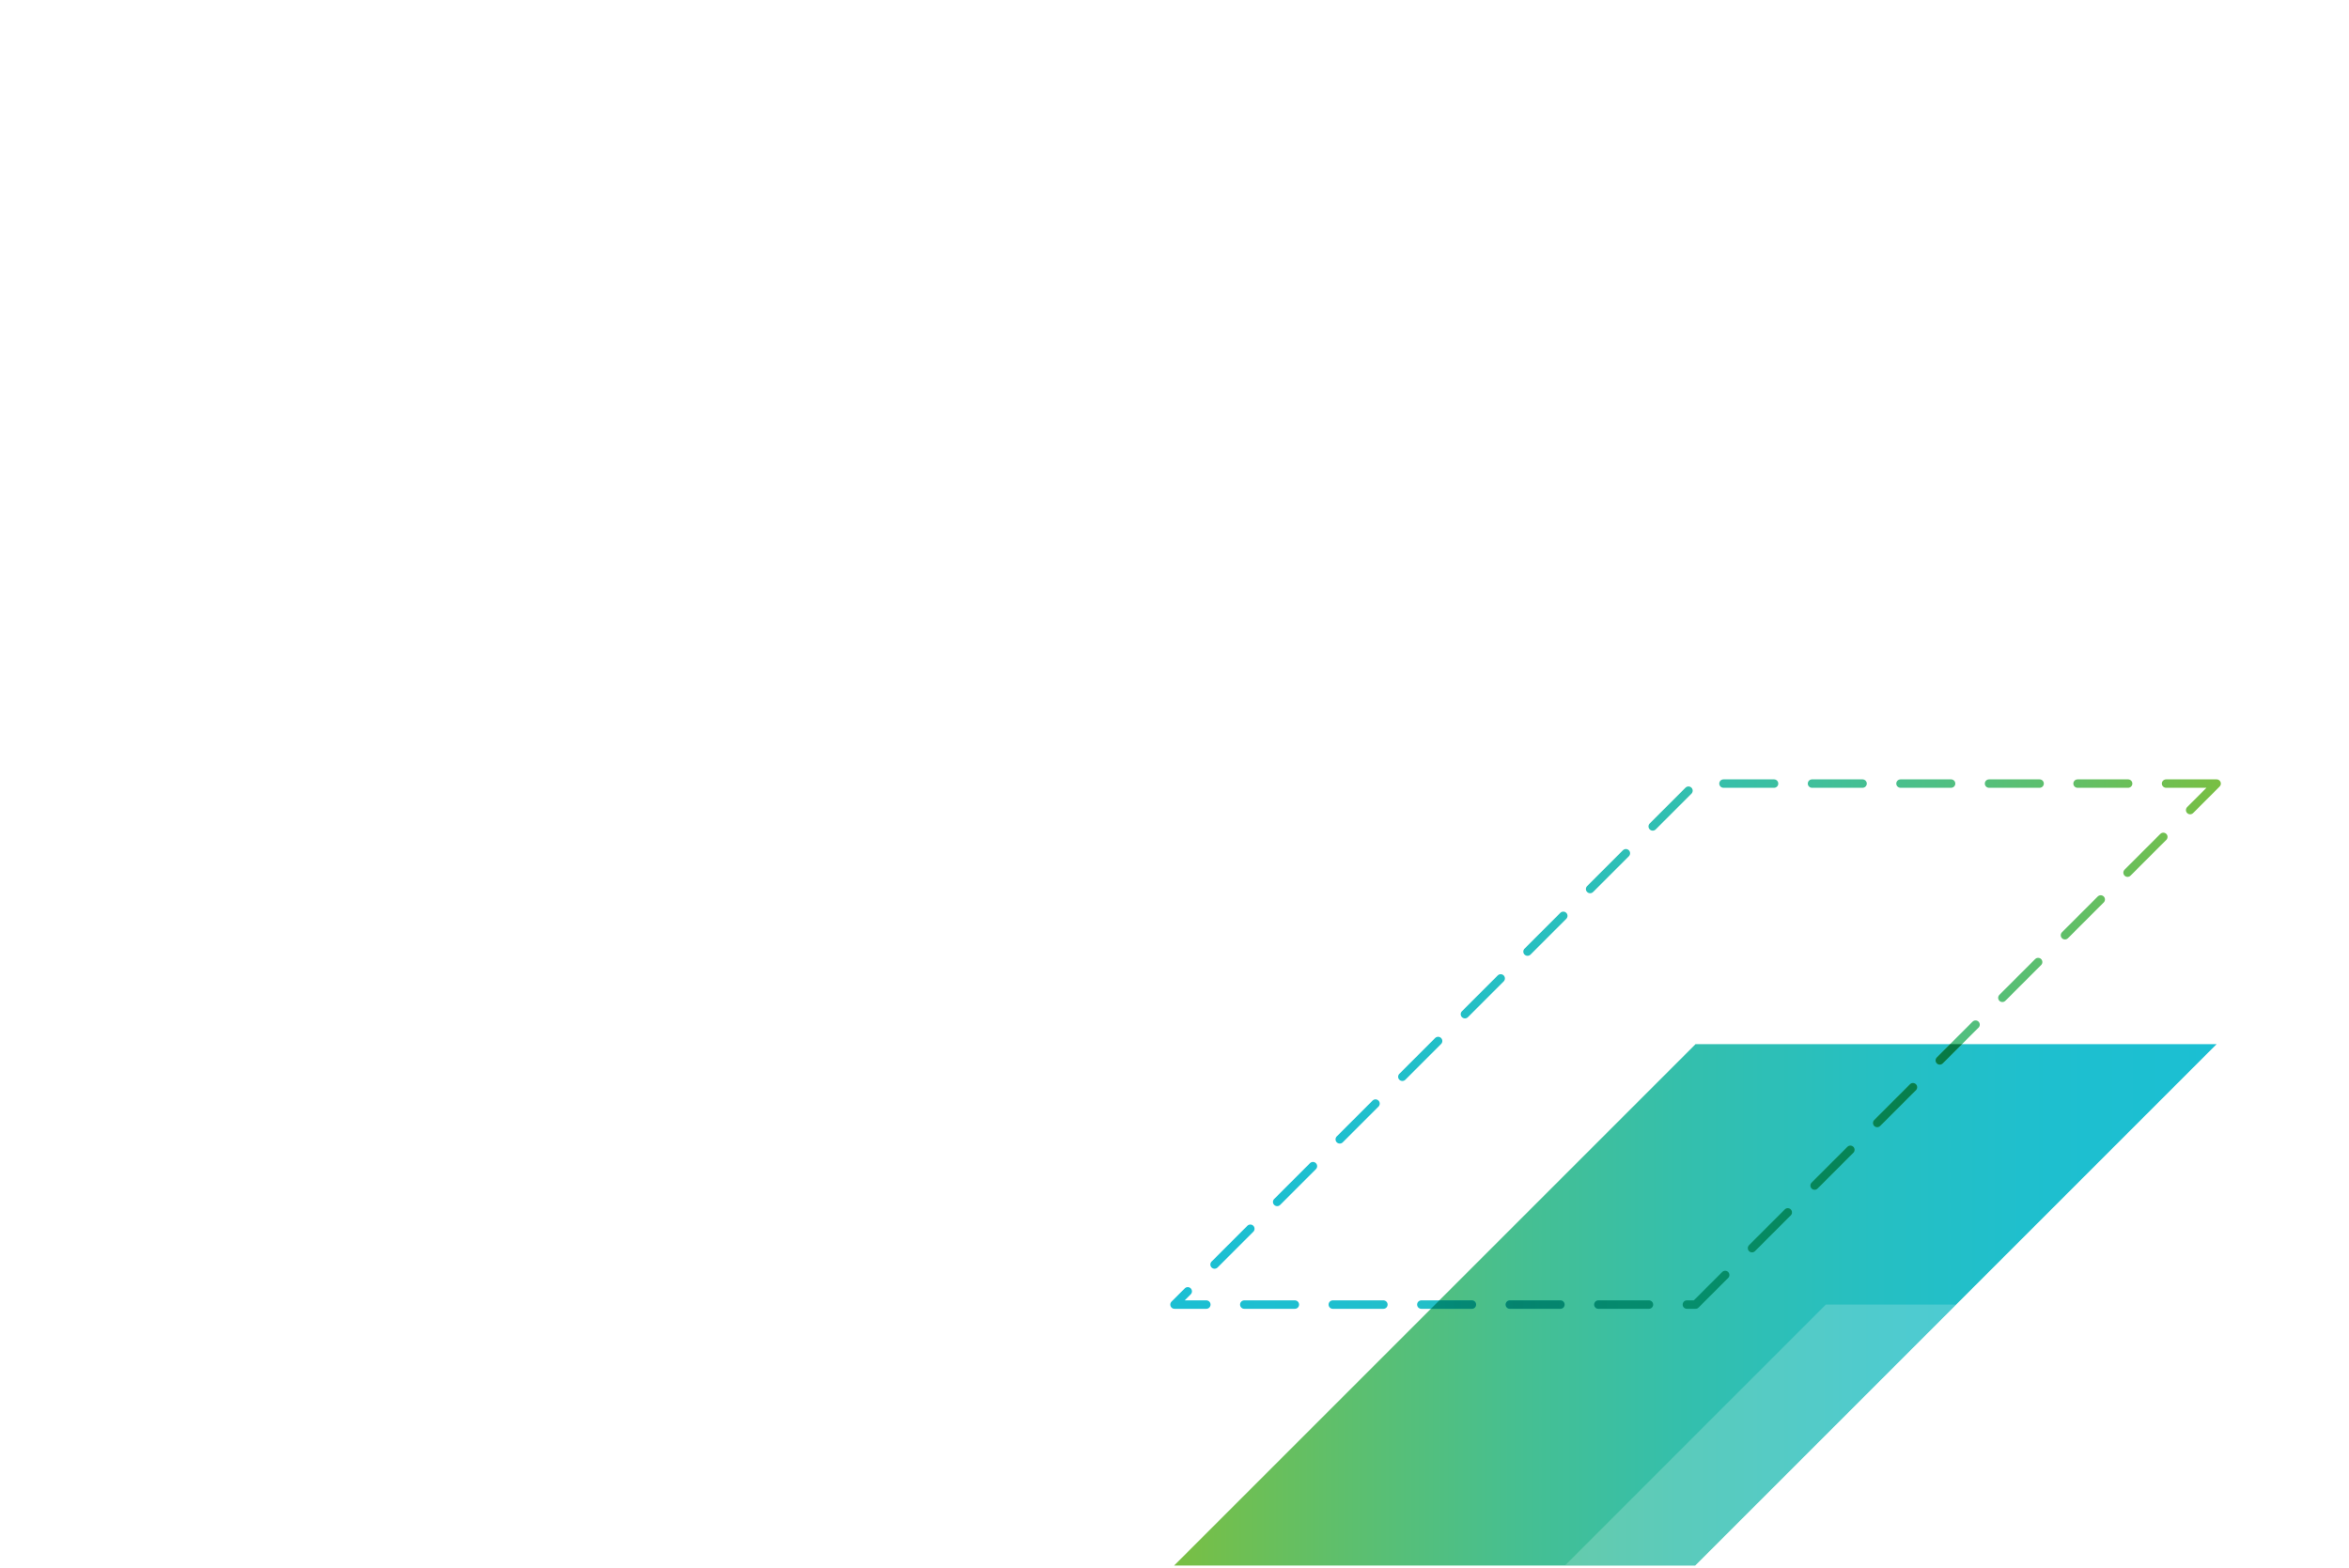
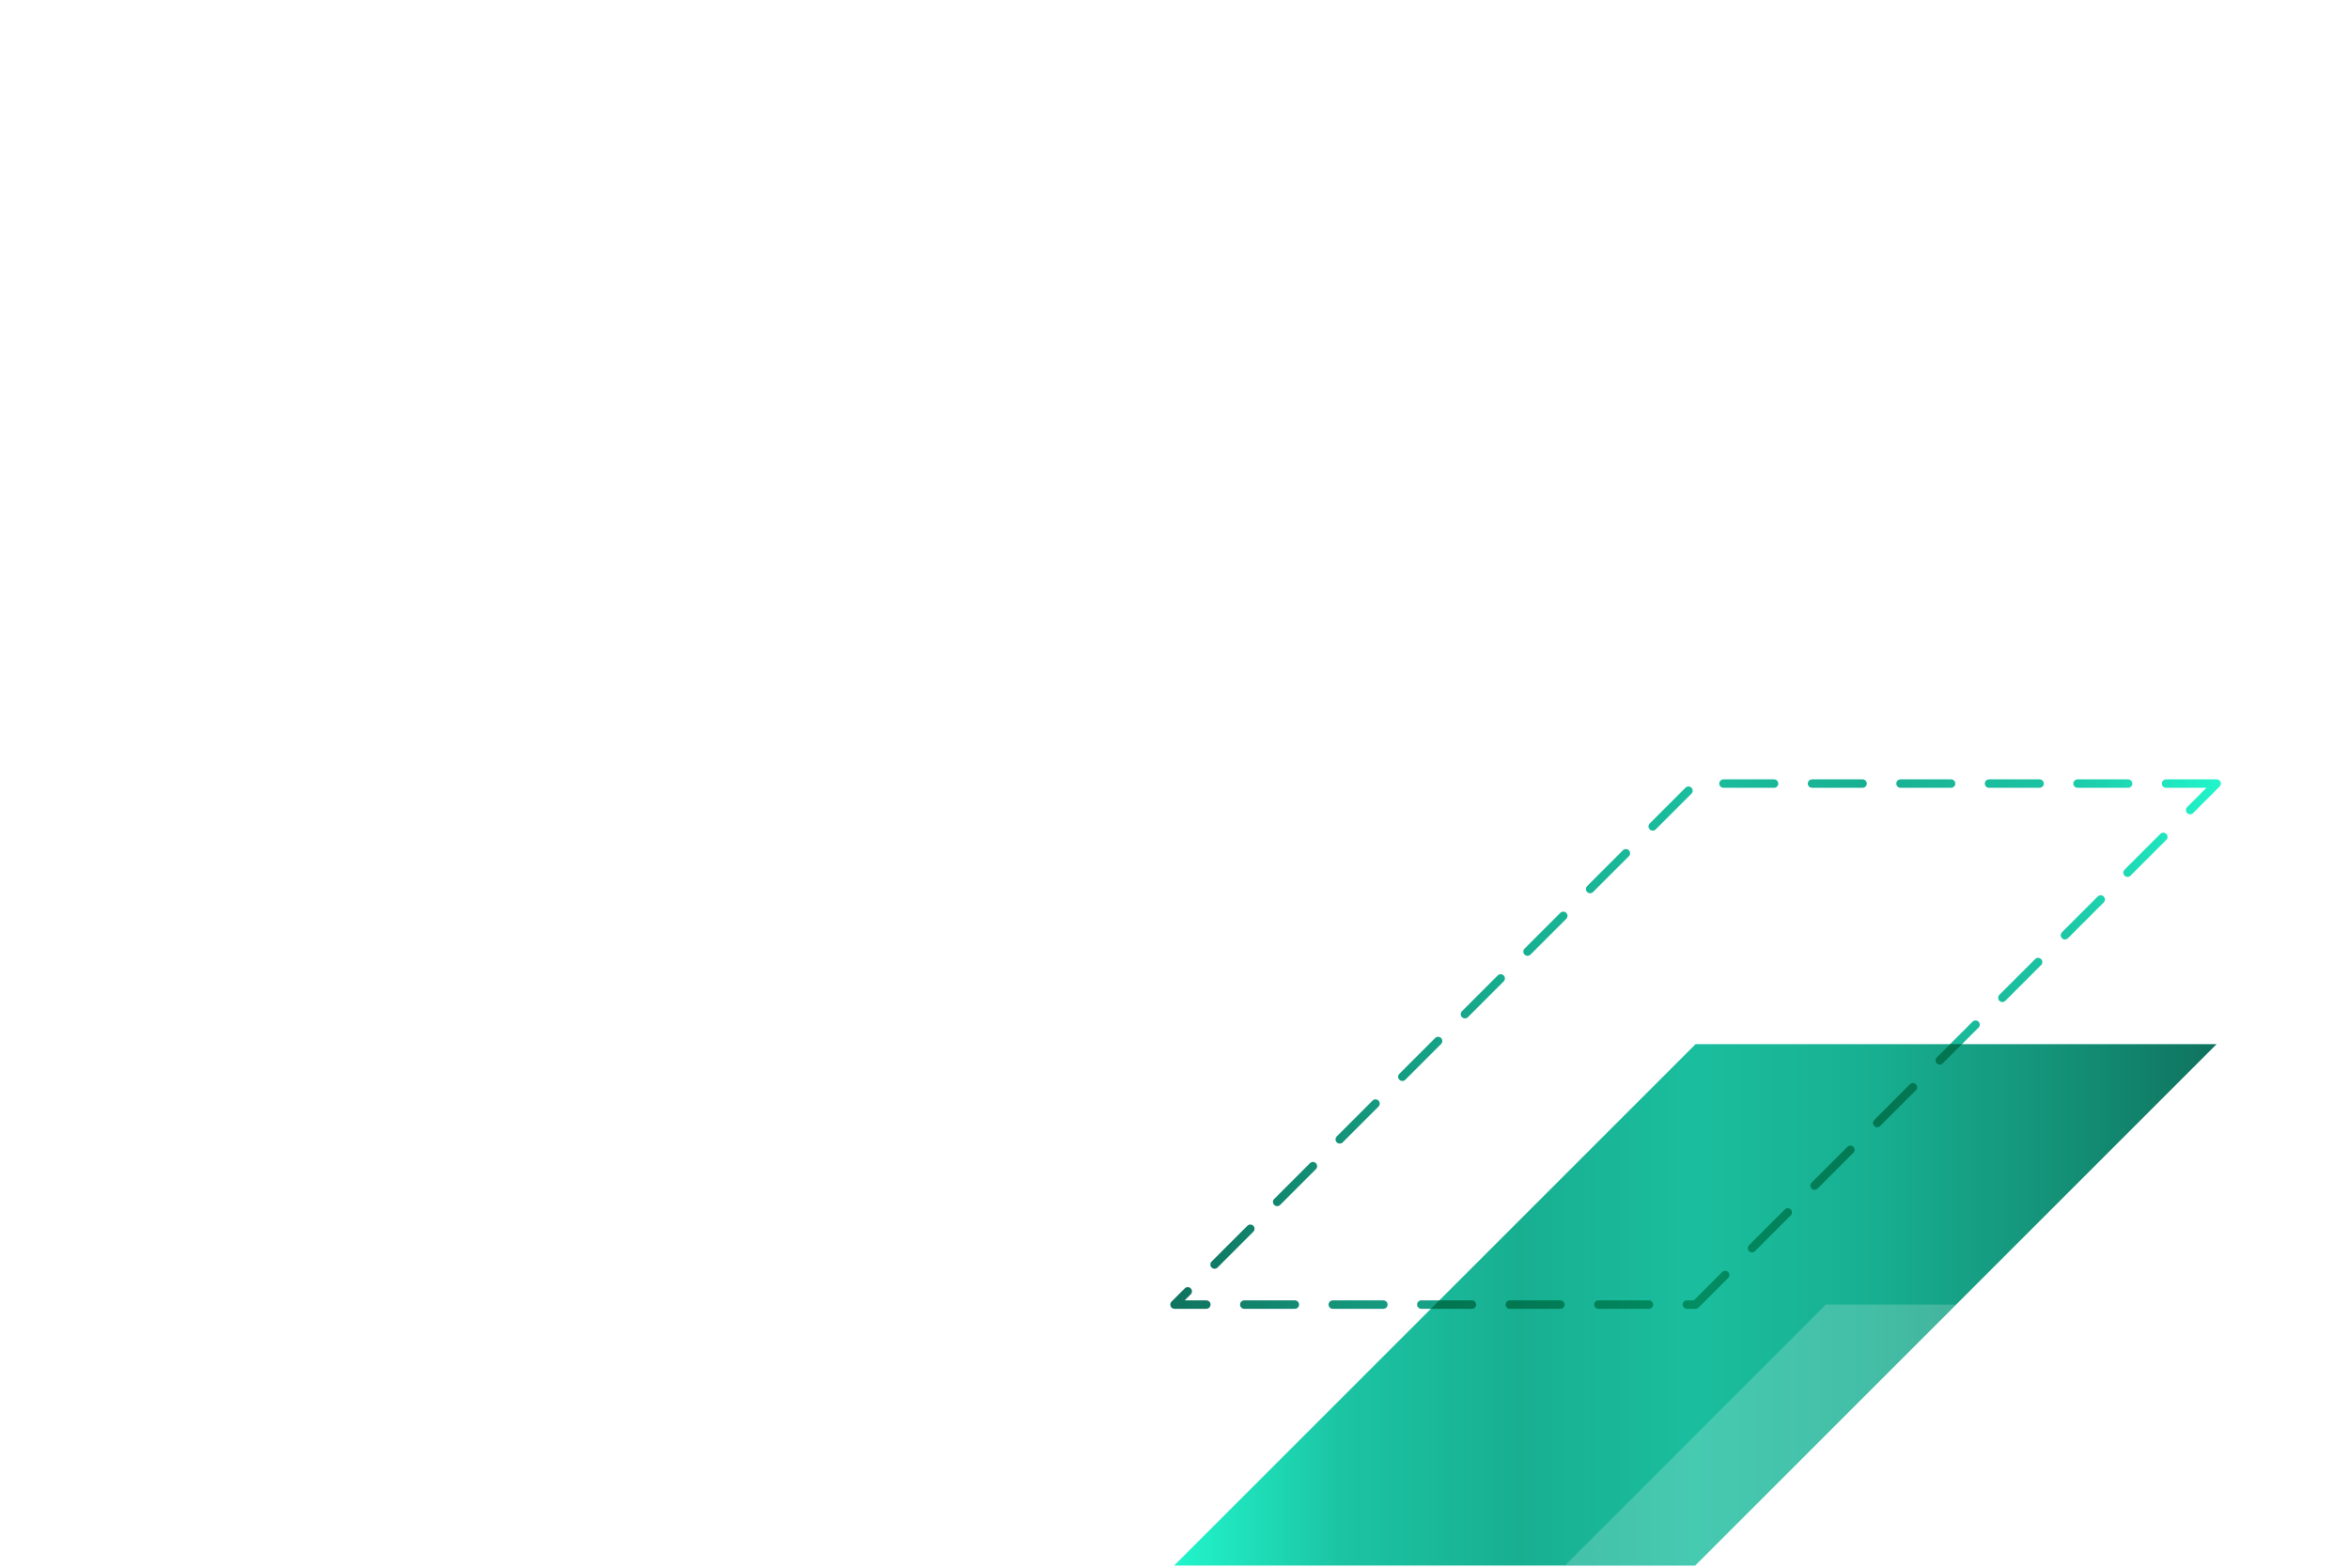
<svg xmlns="http://www.w3.org/2000/svg" xmlns:xlink="http://www.w3.org/1999/xlink" viewBox="0 0 278.64 185.93">
  <defs>
    <linearGradient id="a" x1="23.18" y1="209.11" x2="255.46" y2="-23.18" gradientUnits="userSpaceOnUse">
      <stop offset="0.21" stop-color="#747477" stop-opacity="0" />
      <stop offset="0.5" stop-color="#747477" stop-opacity="0.2" />
      <stop offset="0.75" stop-color="#747477" stop-opacity="0" />
    </linearGradient>
    <linearGradient id="b" x1="59.82" y1="46.85" x2="183.49" y2="46.85" gradientTransform="translate(322.76 201.65) rotate(180)" gradientUnits="userSpaceOnUse">
-       <stop offset="0" stop-color="#1bbfd3" />
-       <stop offset="0.16" stop-color="#1ebfcf" />
-       <stop offset="0.33" stop-color="#26bfc2" />
-       <stop offset="0.5" stop-color="#33bfae" />
-       <stop offset="0.67" stop-color="#46bf91" />
-       <stop offset="0.84" stop-color="#5ebf6c" />
-       <stop offset="1" stop-color="#79bf43" />
+       <stop offset="0" stop-color="#0f735f" />
+       <stop offset="0.16" stop-color="#149379" />
+       <stop offset="0.33" stop-color="#18af91" />
+       <stop offset="0.5" stop-color="#1abe9e" />
+       <stop offset="0.67" stop-color="#18af91" />
+       <stop offset="0.84" stop-color="#1bc4a3" />
+       <stop offset="1" stop-color="#22f5cb" />
    </linearGradient>
    <linearGradient id="c" x1="138.82" y1="123.87" x2="263.44" y2="123.87" gradientTransform="matrix(1, 0, 0, 1, 0, 0)" xlink:href="#b" />
    <clipPath id="d">
      <polygon points="262.94 123.87 201.13 123.87 139.27 185.73 201.08 185.73 262.94 123.87" style="fill: none" />
    </clipPath>
    <linearGradient id="e" x1="138.82" y1="123.87" x2="263.44" y2="123.87" gradientUnits="userSpaceOnUse">
      <stop offset="0" stop-color="#22f5cb" />
      <stop offset="0.16" stop-color="#1bc4a3" />
      <stop offset="0.33" stop-color="#18af91" />
      <stop offset="0.5" stop-color="#1abe9e" />
      <stop offset="0.67" stop-color="#18af91" />
      <stop offset="0.84" stop-color="#149379" />
      <stop offset="1" stop-color="#0f735f" />
    </linearGradient>
  </defs>
  <g style="isolation: isolate">
    <g>
      <polygon points="262.94 123.87 201.13 123.87 139.27 185.73 201.08 185.73 262.94 123.87" style="fill: url(#b)" />
      <polygon points="262.94 92.96 201.13 92.96 139.32 154.77 201.13 154.77 262.94 92.96" style="fill: none;stroke-linecap: round;stroke-linejoin: round;stroke-dasharray: 6,4.5;stroke: url(#c)" />
      <g style="clip-path: url(#d)">
        <polygon points="262.94 92.96 201.13 92.96 139.32 154.77 201.13 154.77 262.94 92.96" style="fill: none;stroke-linecap: round;stroke-linejoin: round;stroke-dasharray: 6,4.5;mix-blend-mode: multiply;stroke: url(#e)" />
      </g>
      <polygon points="232.03 154.77 216.58 154.77 185.68 185.68 201.08 185.73 232.03 154.77" style="fill: #f4f8fa;opacity: 0.2" />
    </g>
  </g>
</svg>
